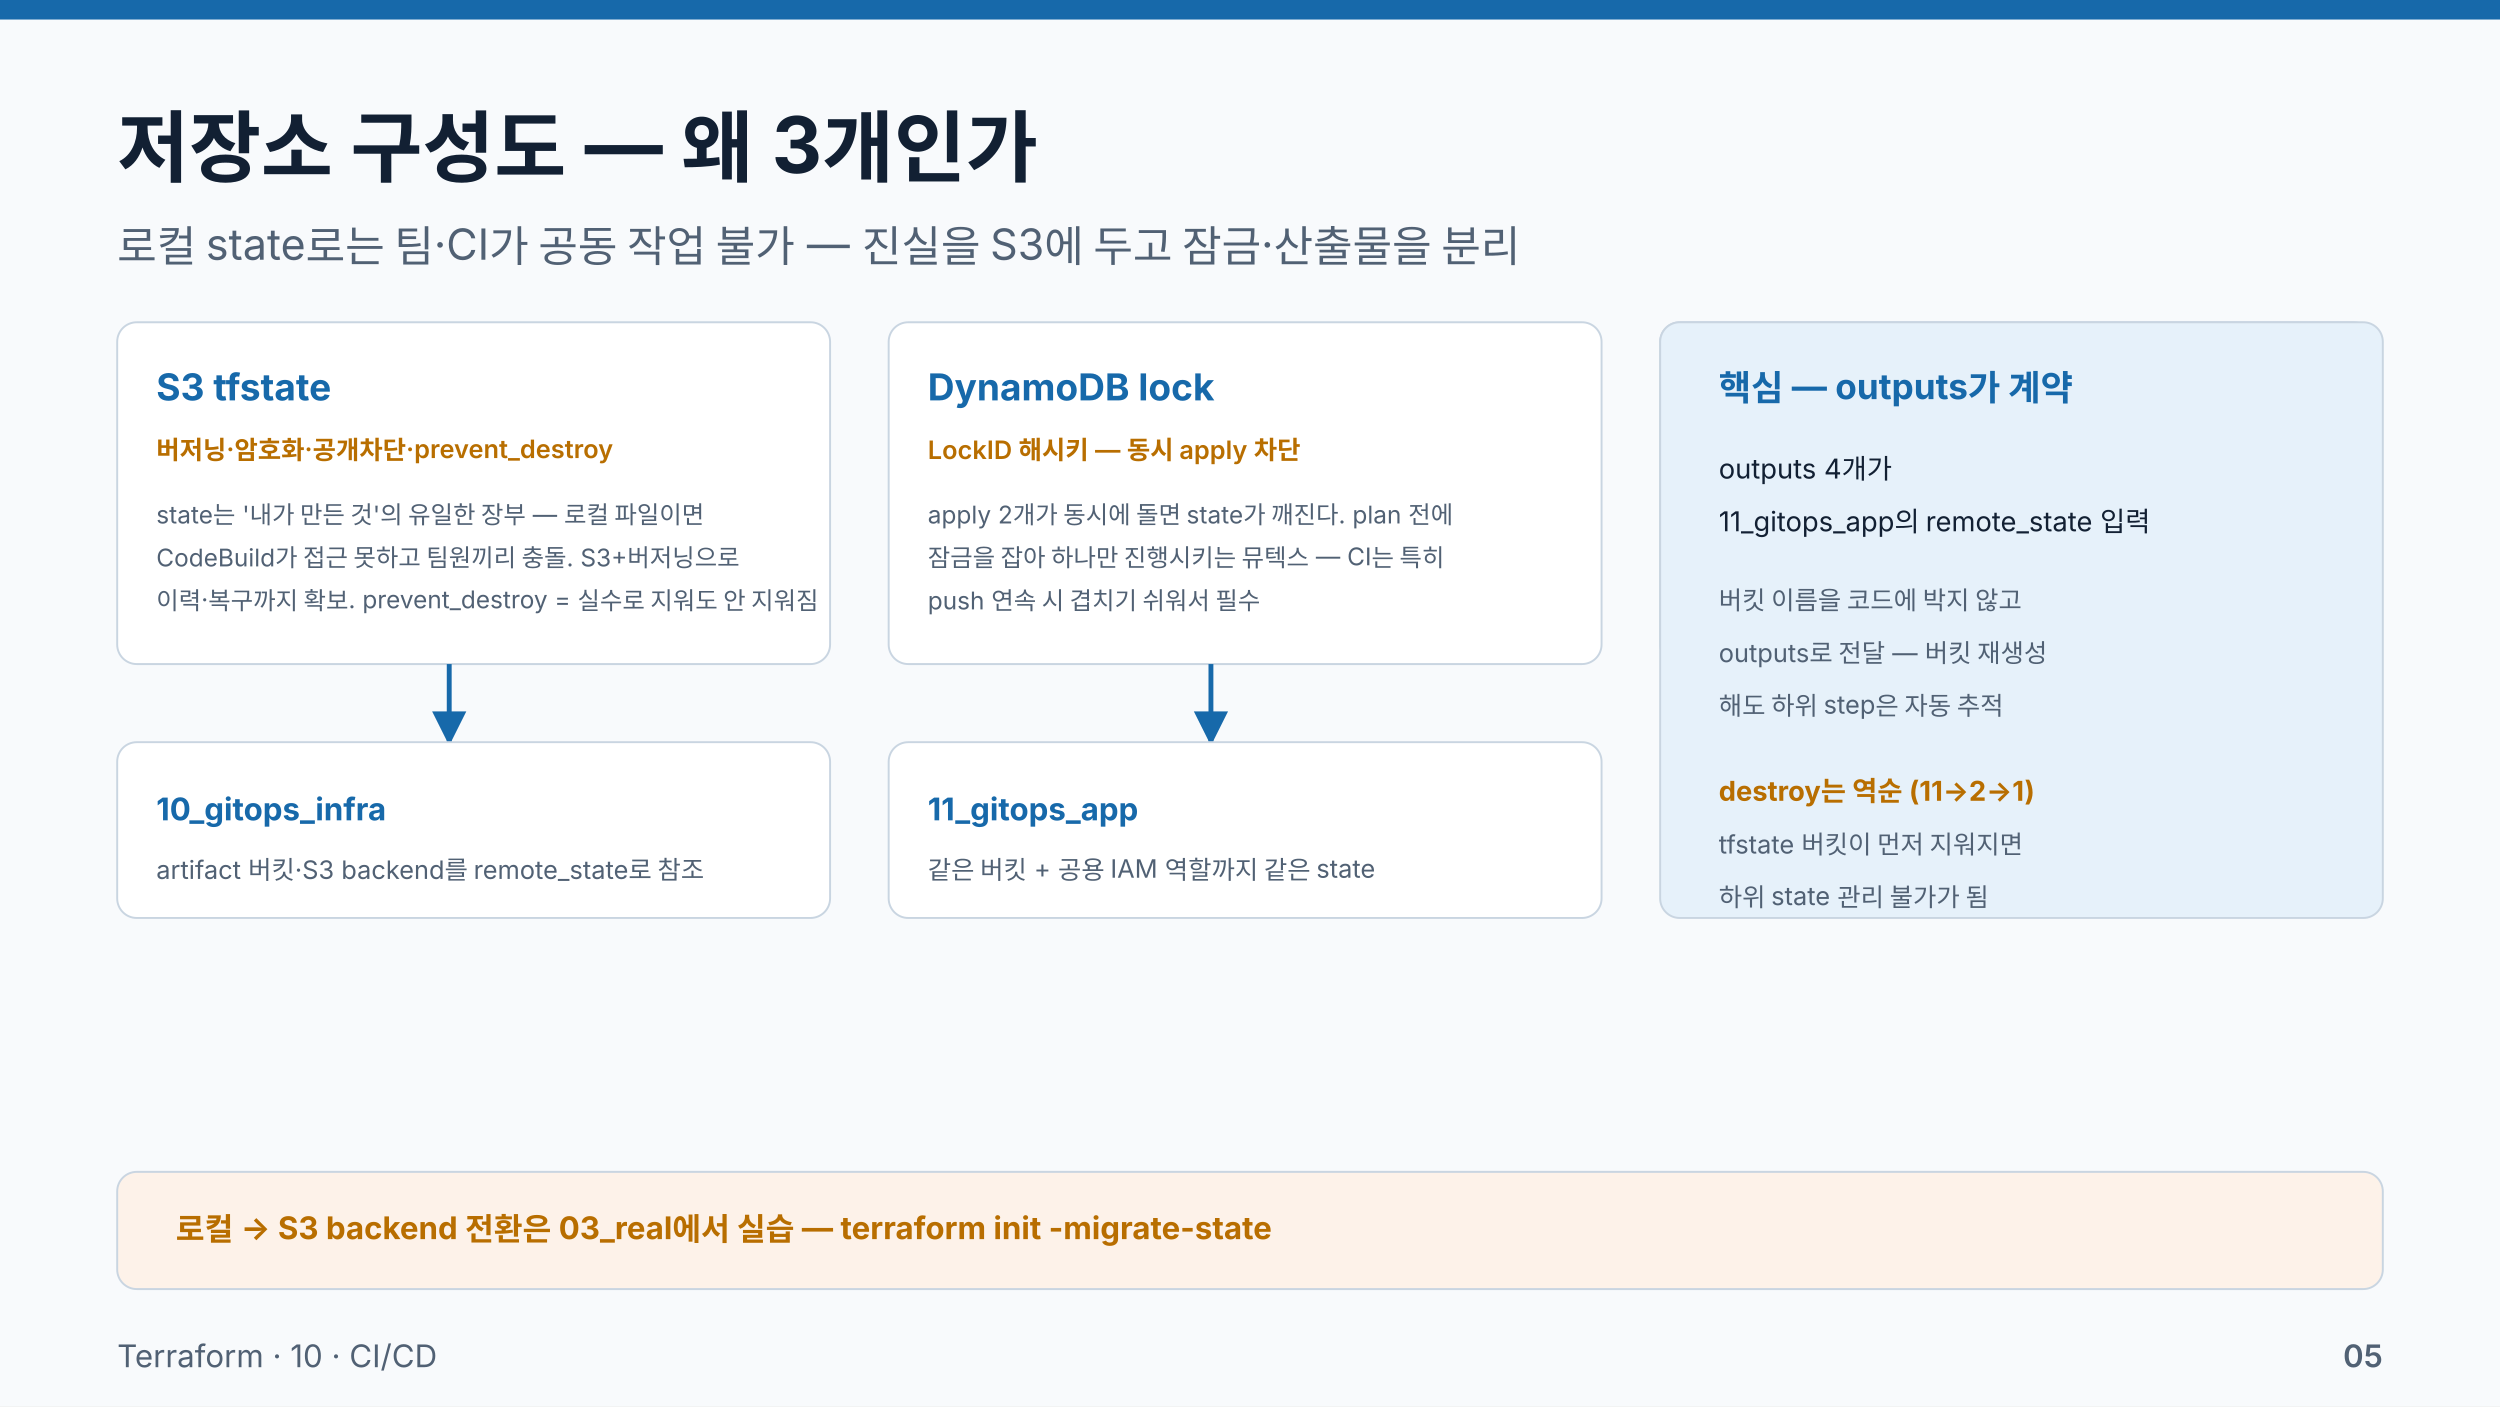
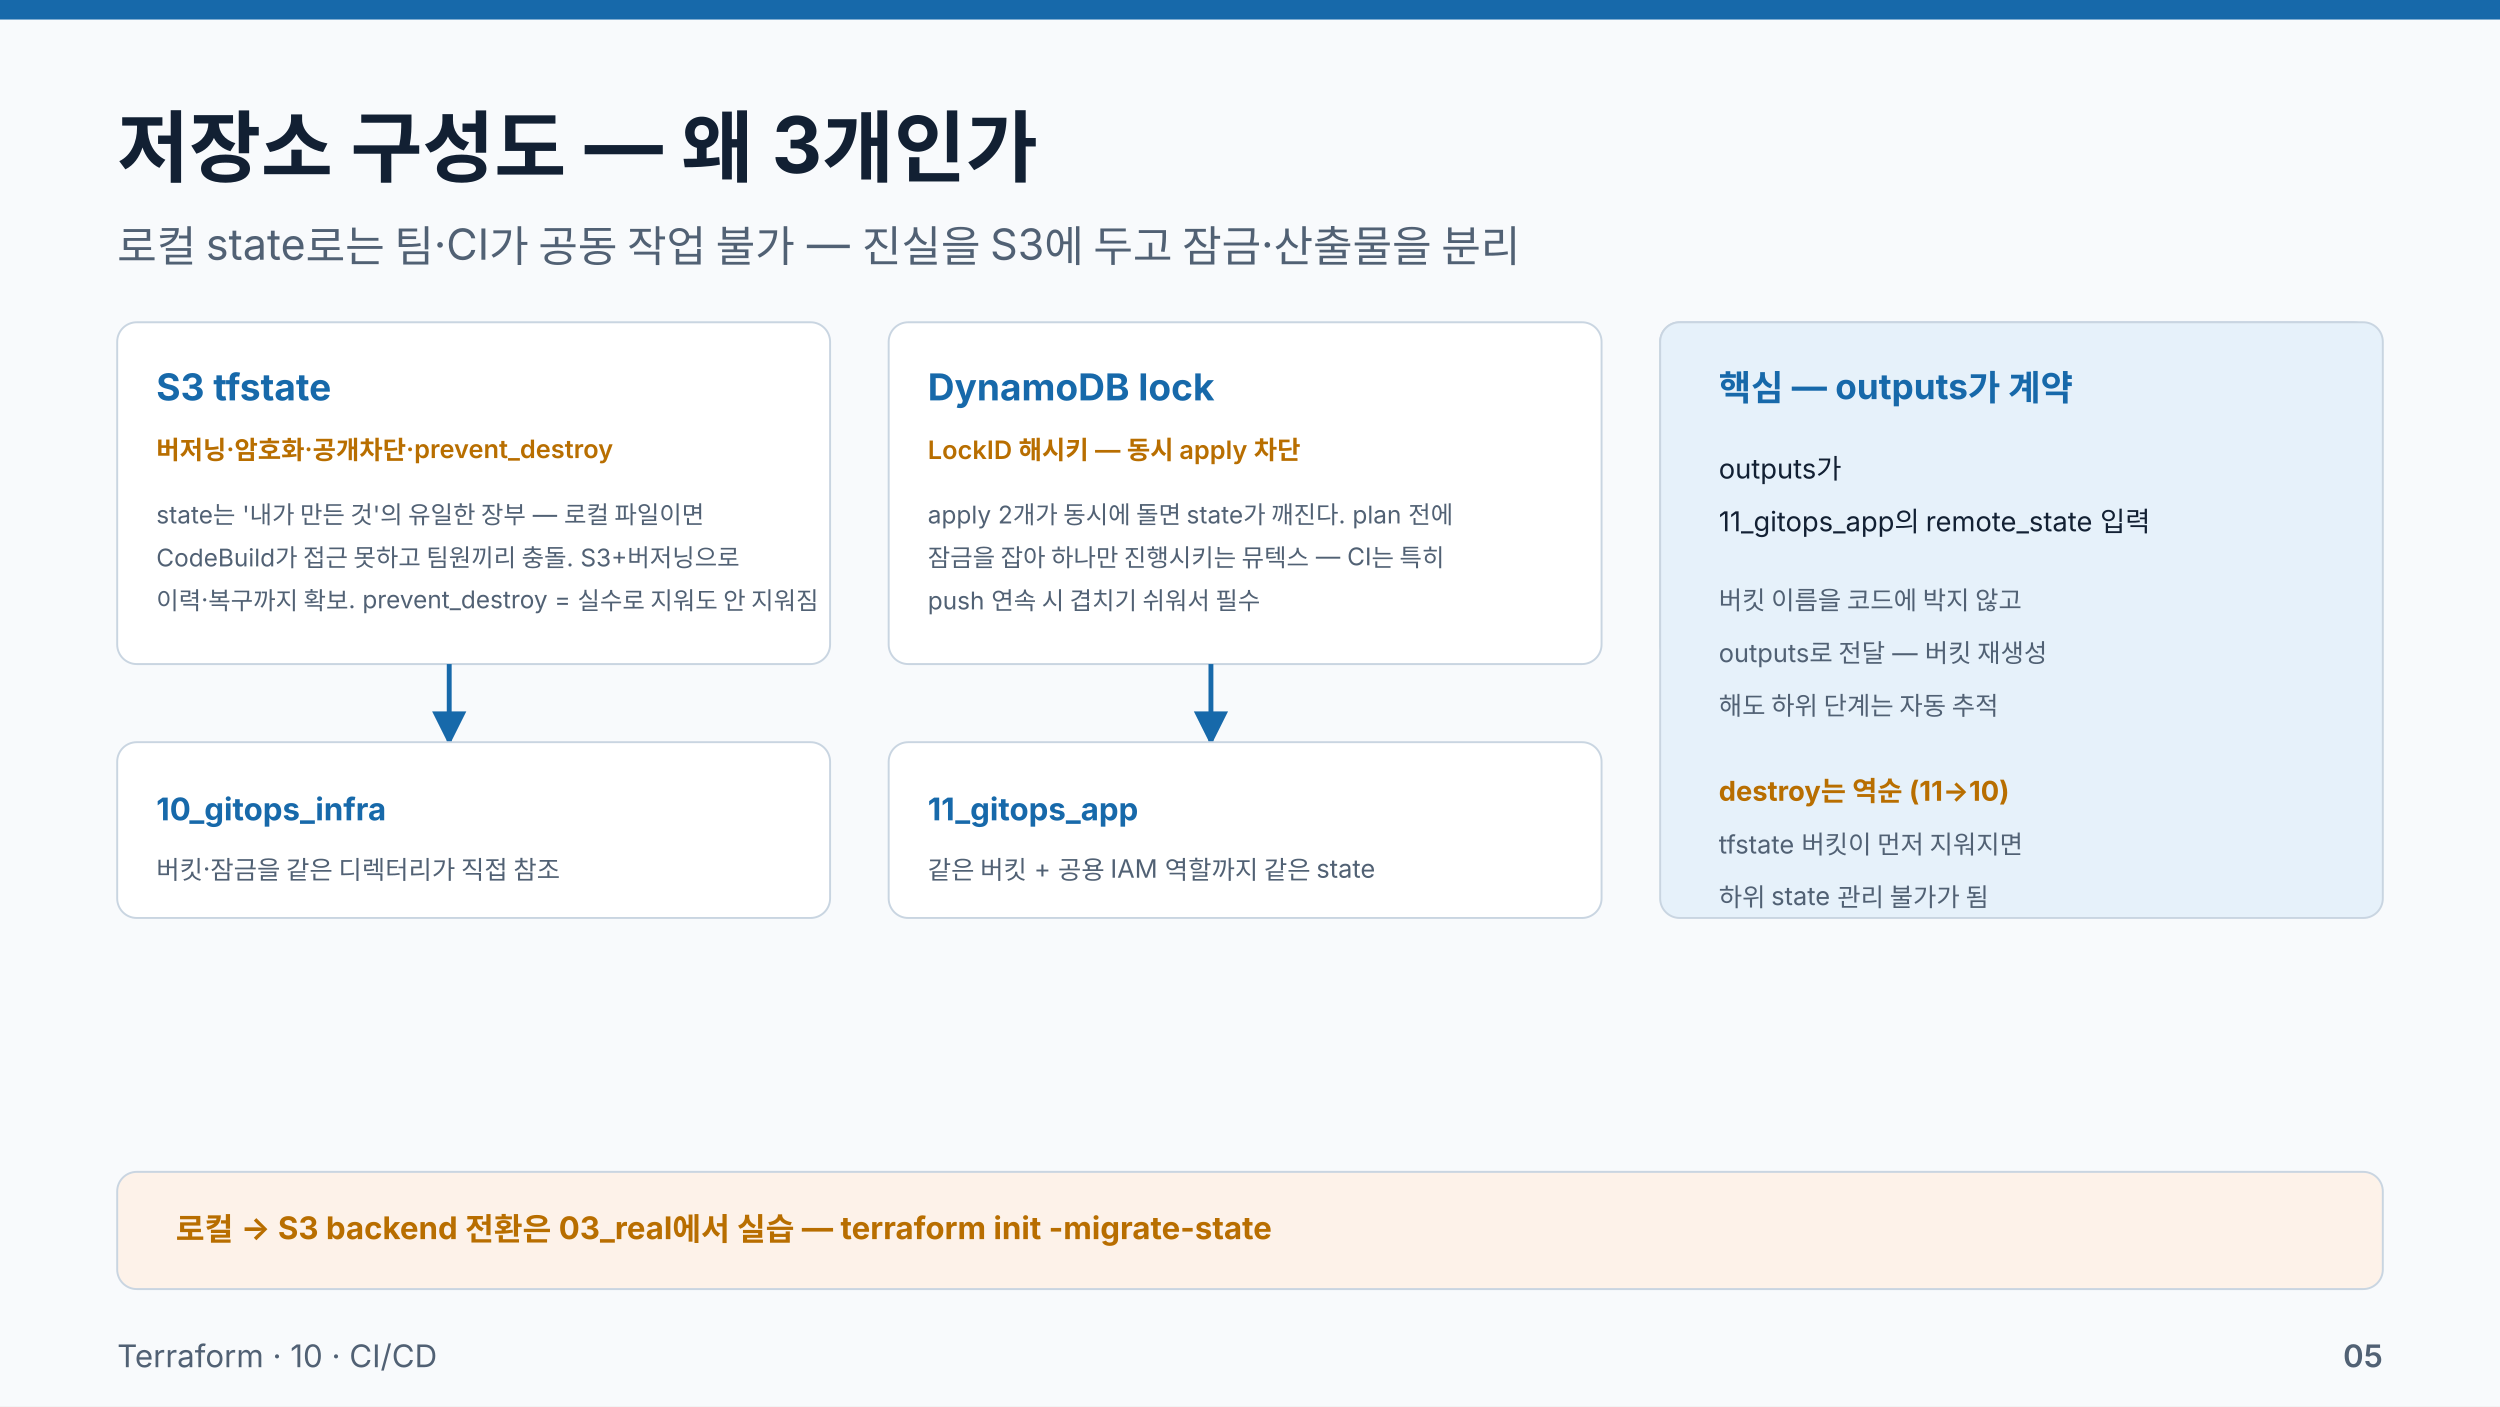
<svg xmlns="http://www.w3.org/2000/svg" viewBox="0 0 1280 720" width="1280" height="720" role="img" aria-label="저장소 구성도">
  <defs>
    <marker id="ar" viewBox="0 0 10 10" refX="9" refY="5" markerWidth="7" markerHeight="7" orient="auto-start-reverse">
      <path d="M0,0 L10,5 L0,10 z" fill="#1769aa" />
    </marker>
    <marker id="arw" viewBox="0 0 10 10" refX="9" refY="5" markerWidth="7" markerHeight="7" orient="auto-start-reverse">
      <path d="M0,0 L10,5 L0,10 z" fill="#b86e00" />
    </marker>
  </defs>
  <rect width="1280" height="720" fill="#f8fafc" />
  <rect width="1280" height="10" fill="#1769aa" />
  <text x="60" y="90" text-anchor="start" font-family="-apple-system, 'Apple SD Gothic Neo', 'Noto Sans KR', sans-serif" font-size="40" font-weight="700" fill="#122033" xml:space="preserve" style="white-space:pre">저장소 구성도 — 왜 3개인가</text>
  <text x="60" y="134" text-anchor="start" font-family="-apple-system, 'Apple SD Gothic Neo', 'Noto Sans KR', sans-serif" font-size="22" font-weight="400" fill="#516174" xml:space="preserve" style="white-space:pre">로컬 state로는 팀·CI가 공동 작업 불가 — 진실을 S3에 두고 잠금·산출물을 분리</text>
  <rect x="60" y="165" width="365" height="175" rx="10" fill="#ffffff" stroke="#c9d5e1" stroke-width="1" />
  <text x="80" y="205" text-anchor="start" font-family="-apple-system, 'Apple SD Gothic Neo', 'Noto Sans KR', sans-serif" font-size="19" font-weight="700" fill="#1769aa" xml:space="preserve" style="white-space:pre">S3 tfstate</text>
  <text x="80" y="235" text-anchor="start" font-family="-apple-system, 'Apple SD Gothic Neo', 'Noto Sans KR', sans-serif" font-size="13" font-weight="600" fill="#b86e00" xml:space="preserve" style="white-space:pre">버저닝·암호화·공개차단·prevent_destroy</text>
  <text x="80" y="268" text-anchor="start" font-family="-apple-system, 'Apple SD Gothic Neo', 'Noto Sans KR', sans-serif" font-size="12.5" font-weight="400" fill="#516174" xml:space="preserve" style="white-space:pre">state는 '내가 만든 것'의 유일한 장부 — 로컬 파일이면</text>
  <text x="80" y="290" text-anchor="start" font-family="-apple-system, 'Apple SD Gothic Neo', 'Noto Sans KR', sans-serif" font-size="12.5" font-weight="400" fill="#516174" xml:space="preserve" style="white-space:pre">CodeBuild가 접근 못하고 팀원끼리 충돌. S3+버저닝으로</text>
  <text x="80" y="312" text-anchor="start" font-family="-apple-system, 'Apple SD Gothic Neo', 'Noto Sans KR', sans-serif" font-size="12.5" font-weight="400" fill="#516174" xml:space="preserve" style="white-space:pre">이력·복구까지 확보. prevent_destroy = 실수로 지워도 안 지워짐</text>
  <rect x="455" y="165" width="365" height="175" rx="10" fill="#ffffff" stroke="#c9d5e1" stroke-width="1" />
  <text x="475" y="205" text-anchor="start" font-family="-apple-system, 'Apple SD Gothic Neo', 'Noto Sans KR', sans-serif" font-size="19" font-weight="700" fill="#1769aa" xml:space="preserve" style="white-space:pre">DynamoDB lock</text>
  <text x="475" y="235" text-anchor="start" font-family="-apple-system, 'Apple SD Gothic Neo', 'Noto Sans KR', sans-serif" font-size="13" font-weight="600" fill="#b86e00" xml:space="preserve" style="white-space:pre">LockID 해시키 — 동시 apply 차단</text>
  <text x="475" y="268" text-anchor="start" font-family="-apple-system, 'Apple SD Gothic Neo', 'Noto Sans KR', sans-serif" font-size="12.5" font-weight="400" fill="#516174" xml:space="preserve" style="white-space:pre">apply 2개가 동시에 돌면 state가 깨진다. plan 전에</text>
  <text x="475" y="290" text-anchor="start" font-family="-apple-system, 'Apple SD Gothic Neo', 'Noto Sans KR', sans-serif" font-size="12.5" font-weight="400" fill="#516174" xml:space="preserve" style="white-space:pre">잠금을 잡아 하나만 진행시키는 뮤텍스 — CI는 특히</text>
  <text x="475" y="312" text-anchor="start" font-family="-apple-system, 'Apple SD Gothic Neo', 'Noto Sans KR', sans-serif" font-size="12.5" font-weight="400" fill="#516174" xml:space="preserve" style="white-space:pre">push 연속 시 겹치기 쉬워서 필수</text>
  <rect x="850" y="165" width="365" height="175" rx="10" fill="#ffffff" stroke="#c9d5e1" stroke-width="1" />
  <text x="870" y="205" text-anchor="start" font-family="-apple-system, 'Apple SD Gothic Neo', 'Noto Sans KR', sans-serif" font-size="19" font-weight="700" fill="#1769aa" xml:space="preserve" style="white-space:pre">S3 artifacts</text>
  <text x="870" y="235" text-anchor="start" font-family="-apple-system, 'Apple SD Gothic Neo', 'Noto Sans KR', sans-serif" font-size="13" font-weight="600" fill="#b86e00" xml:space="preserve" style="white-space:pre">파이프라인 단계 간 파일 전달</text>
  <text x="870" y="268" text-anchor="start" font-family="-apple-system, 'Apple SD Gothic Neo', 'Noto Sans KR', sans-serif" font-size="12.5" font-weight="400" fill="#516174" xml:space="preserve" style="white-space:pre">plan 단계의 tfplan·소스를 apply 단계가 받는 통로.</text>
  <text x="870" y="290" text-anchor="start" font-family="-apple-system, 'Apple SD Gothic Neo', 'Noto Sans KR', sans-serif" font-size="12.5" font-weight="400" fill="#516174" xml:space="preserve" style="white-space:pre">같은 파일을 넘겨야 '검토한 계획'과 '적용한 내용'이</text>
  <text x="870" y="312" text-anchor="start" font-family="-apple-system, 'Apple SD Gothic Neo', 'Noto Sans KR', sans-serif" font-size="12.5" font-weight="400" fill="#516174" xml:space="preserve" style="white-space:pre">일치 — force_destroy는 실습용(정리 쉽게)</text>
  <line x1="230" y1="340" x2="230" y2="380" stroke="#1769aa" stroke-width="2.5" marker-end="url(#ar)" />
  <line x1="620" y1="340" x2="620" y2="380" stroke="#1769aa" stroke-width="2.5" marker-end="url(#ar)" />
  <rect x="60" y="380" width="365" height="90" rx="10" fill="#ffffff" stroke="#c9d5e1" stroke-width="1" />
  <text x="80" y="420" text-anchor="start" font-family="-apple-system, 'Apple SD Gothic Neo', 'Noto Sans KR', sans-serif" font-size="16" font-weight="700" fill="#1769aa" xml:space="preserve" style="white-space:pre">10_gitops_infra</text>
-   <text x="80" y="450" text-anchor="start" font-family="-apple-system, 'Apple SD Gothic Neo', 'Noto Sans KR', sans-serif" font-size="13" font-weight="400" fill="#516174" xml:space="preserve" style="white-space:pre">artifact 버킷·S3 backend를 remote_state로 참조</text>
+   <text x="80" y="450" text-anchor="start" font-family="-apple-system, 'Apple SD Gothic Neo', 'Noto Sans KR', sans-serif" font-size="13" font-weight="400" fill="#516174" xml:space="preserve" style="white-space:pre">버킷·잠금을 같은 디렉터리가 직접 참조</text>
  <rect x="455" y="380" width="365" height="90" rx="10" fill="#ffffff" stroke="#c9d5e1" stroke-width="1" />
  <text x="475" y="420" text-anchor="start" font-family="-apple-system, 'Apple SD Gothic Neo', 'Noto Sans KR', sans-serif" font-size="16" font-weight="700" fill="#1769aa" xml:space="preserve" style="white-space:pre">11_gitops_app</text>
  <text x="475" y="450" text-anchor="start" font-family="-apple-system, 'Apple SD Gothic Neo', 'Noto Sans KR', sans-serif" font-size="13" font-weight="400" fill="#516174" xml:space="preserve" style="white-space:pre">같은 버킷 + 공용 IAM 역할까지 같은 state</text>
  <rect x="850" y="165" width="370" height="305" rx="10" fill="#e6f1fa" stroke="#c9d5e1" stroke-width="1" />
  <text x="880" y="205" text-anchor="start" font-family="-apple-system, 'Apple SD Gothic Neo', 'Noto Sans KR', sans-serif" font-size="18" font-weight="700" fill="#1769aa" xml:space="preserve" style="white-space:pre">핵심 — outputs가 계약</text>
-   <text x="880" y="245" text-anchor="start" font-family="-apple-system, 'Apple SD Gothic Neo', 'Noto Sans KR', sans-serif" font-size="14" font-weight="400" fill="#122033" xml:space="preserve" style="white-space:pre">outputs 4개가</text>
+   <text x="880" y="245" text-anchor="start" font-family="-apple-system, 'Apple SD Gothic Neo', 'Noto Sans KR', sans-serif" font-size="14" font-weight="400" fill="#122033" xml:space="preserve" style="white-space:pre">outputs가</text>
  <text x="880" y="272" text-anchor="start" font-family="-apple-system, 'Apple SD Gothic Neo', 'Noto Sans KR', sans-serif" font-size="14" font-weight="400" fill="#122033" xml:space="preserve" style="white-space:pre">11_gitops_app의 remote_state 입력</text>
  <text x="880" y="312" text-anchor="start" font-family="-apple-system, 'Apple SD Gothic Neo', 'Noto Sans KR', sans-serif" font-size="13" font-weight="400" fill="#516174" xml:space="preserve" style="white-space:pre">버킷 이름을 코드에 박지 않고</text>
  <text x="880" y="339" text-anchor="start" font-family="-apple-system, 'Apple SD Gothic Neo', 'Noto Sans KR', sans-serif" font-size="13" font-weight="400" fill="#516174" xml:space="preserve" style="white-space:pre">outputs로 전달 — 버킷 재생성</text>
-   <text x="880" y="366" text-anchor="start" font-family="-apple-system, 'Apple SD Gothic Neo', 'Noto Sans KR', sans-serif" font-size="13" font-weight="400" fill="#516174" xml:space="preserve" style="white-space:pre">해도 하위 step은 자동 추적</text>
-   <text x="880" y="410" text-anchor="start" font-family="-apple-system, 'Apple SD Gothic Neo', 'Noto Sans KR', sans-serif" font-size="14" font-weight="700" fill="#b86e00" xml:space="preserve" style="white-space:pre">destroy는 역순 (11→2→1)</text>
+   <text x="880" y="366" text-anchor="start" font-family="-apple-system, 'Apple SD Gothic Neo', 'Noto Sans KR', sans-serif" font-size="13" font-weight="400" fill="#516174" xml:space="preserve" style="white-space:pre">해도 하위 단계는 자동 추적</text>
+   <text x="880" y="410" text-anchor="start" font-family="-apple-system, 'Apple SD Gothic Neo', 'Noto Sans KR', sans-serif" font-size="14" font-weight="700" fill="#b86e00" xml:space="preserve" style="white-space:pre">destroy는 역순 (11→10)</text>
  <text x="880" y="437" text-anchor="start" font-family="-apple-system, 'Apple SD Gothic Neo', 'Noto Sans KR', sans-serif" font-size="13" font-weight="400" fill="#516174" xml:space="preserve" style="white-space:pre">tfstate 버킷이 먼저 지워지면</text>
  <text x="880" y="464" text-anchor="start" font-family="-apple-system, 'Apple SD Gothic Neo', 'Noto Sans KR', sans-serif" font-size="13" font-weight="400" fill="#516174" xml:space="preserve" style="white-space:pre">하위 state 관리 불가가 됨</text>
  <rect x="60" y="600" width="1160" height="60" rx="10" fill="#fdf2e9" stroke="#c9d5e1" stroke-width="1" />
  <text x="90" y="635" text-anchor="start" font-family="-apple-system, 'Apple SD Gothic Neo', 'Noto Sans KR', sans-serif" font-size="16" font-weight="700" fill="#b86e00" xml:space="preserve" style="white-space:pre">로컬 → S3 backend 전환은 03_real에서 실습 — terraform init -migrate-state</text>
  <text x="60" y="700" font-family="-apple-system, 'Apple SD Gothic Neo', 'Noto Sans KR', sans-serif" font-size="16" fill="#516174" xml:space="preserve" style="white-space:pre">Terraform · 10 · CI/CD</text>
  <text x="1220" y="700" text-anchor="end" font-family="-apple-system, 'Apple SD Gothic Neo', 'Noto Sans KR', sans-serif" font-size="16" font-weight="600" fill="#516174" xml:space="preserve" style="white-space:pre">05</text>
</svg>
